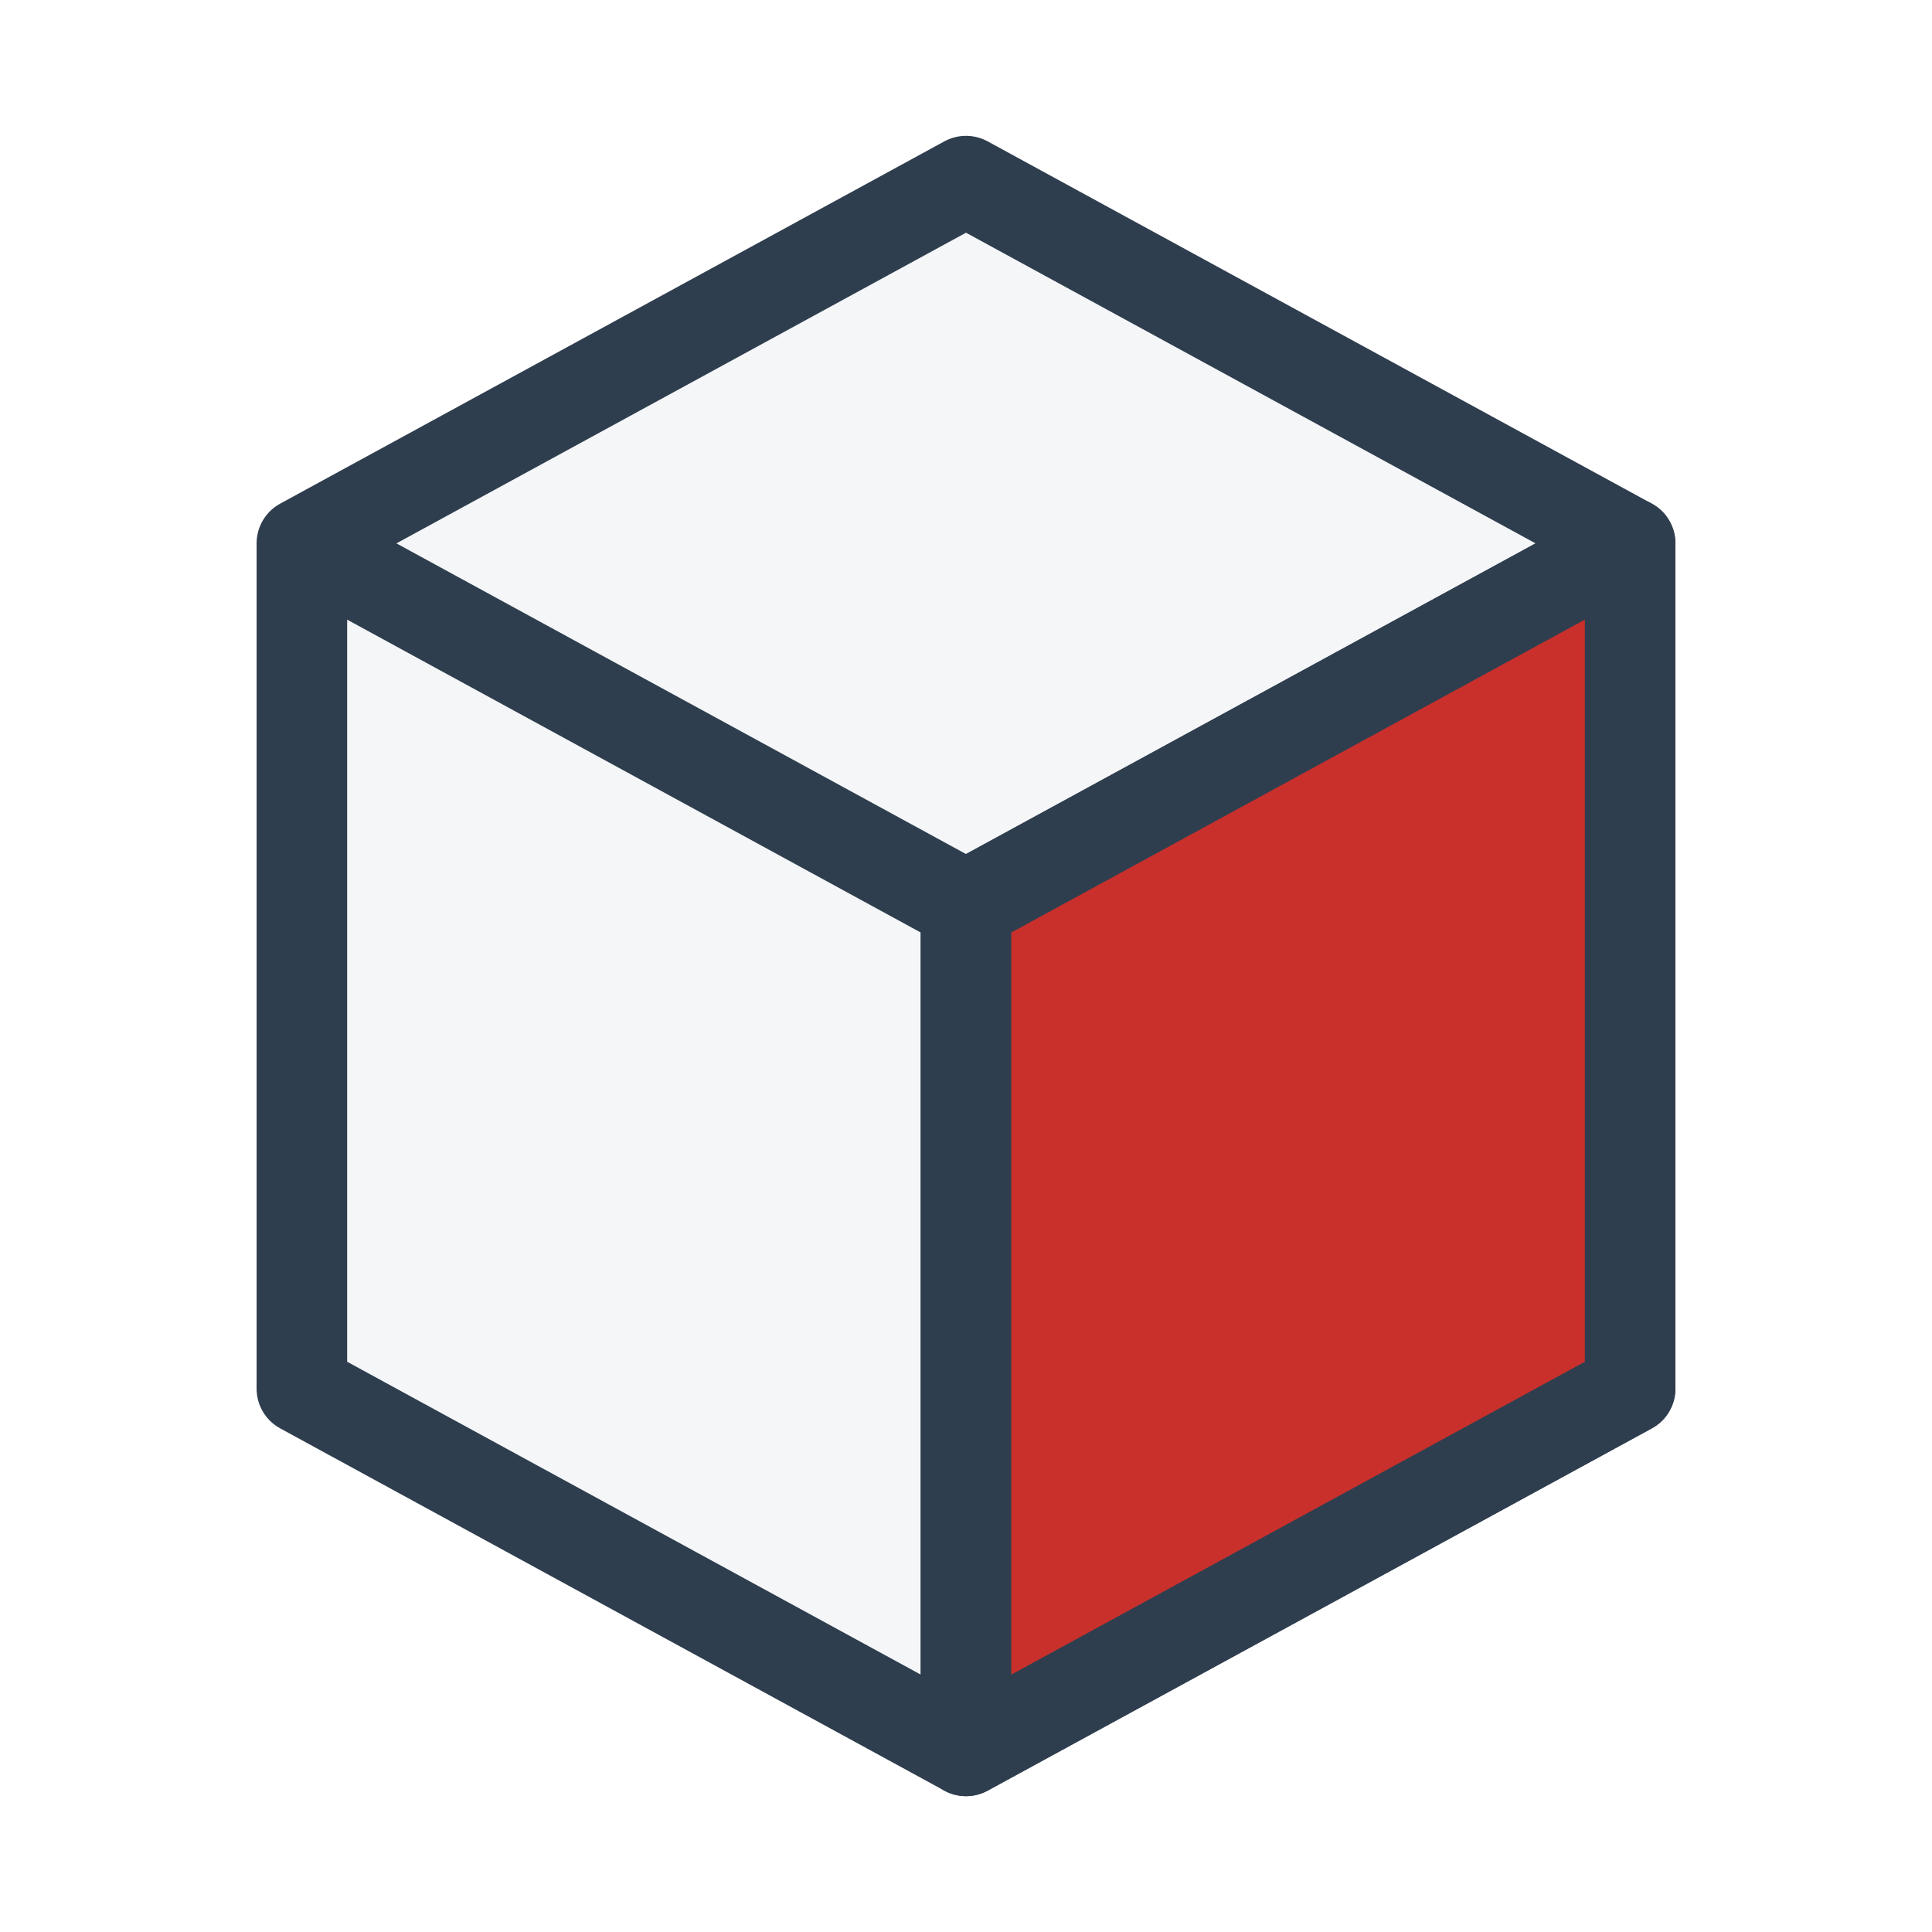
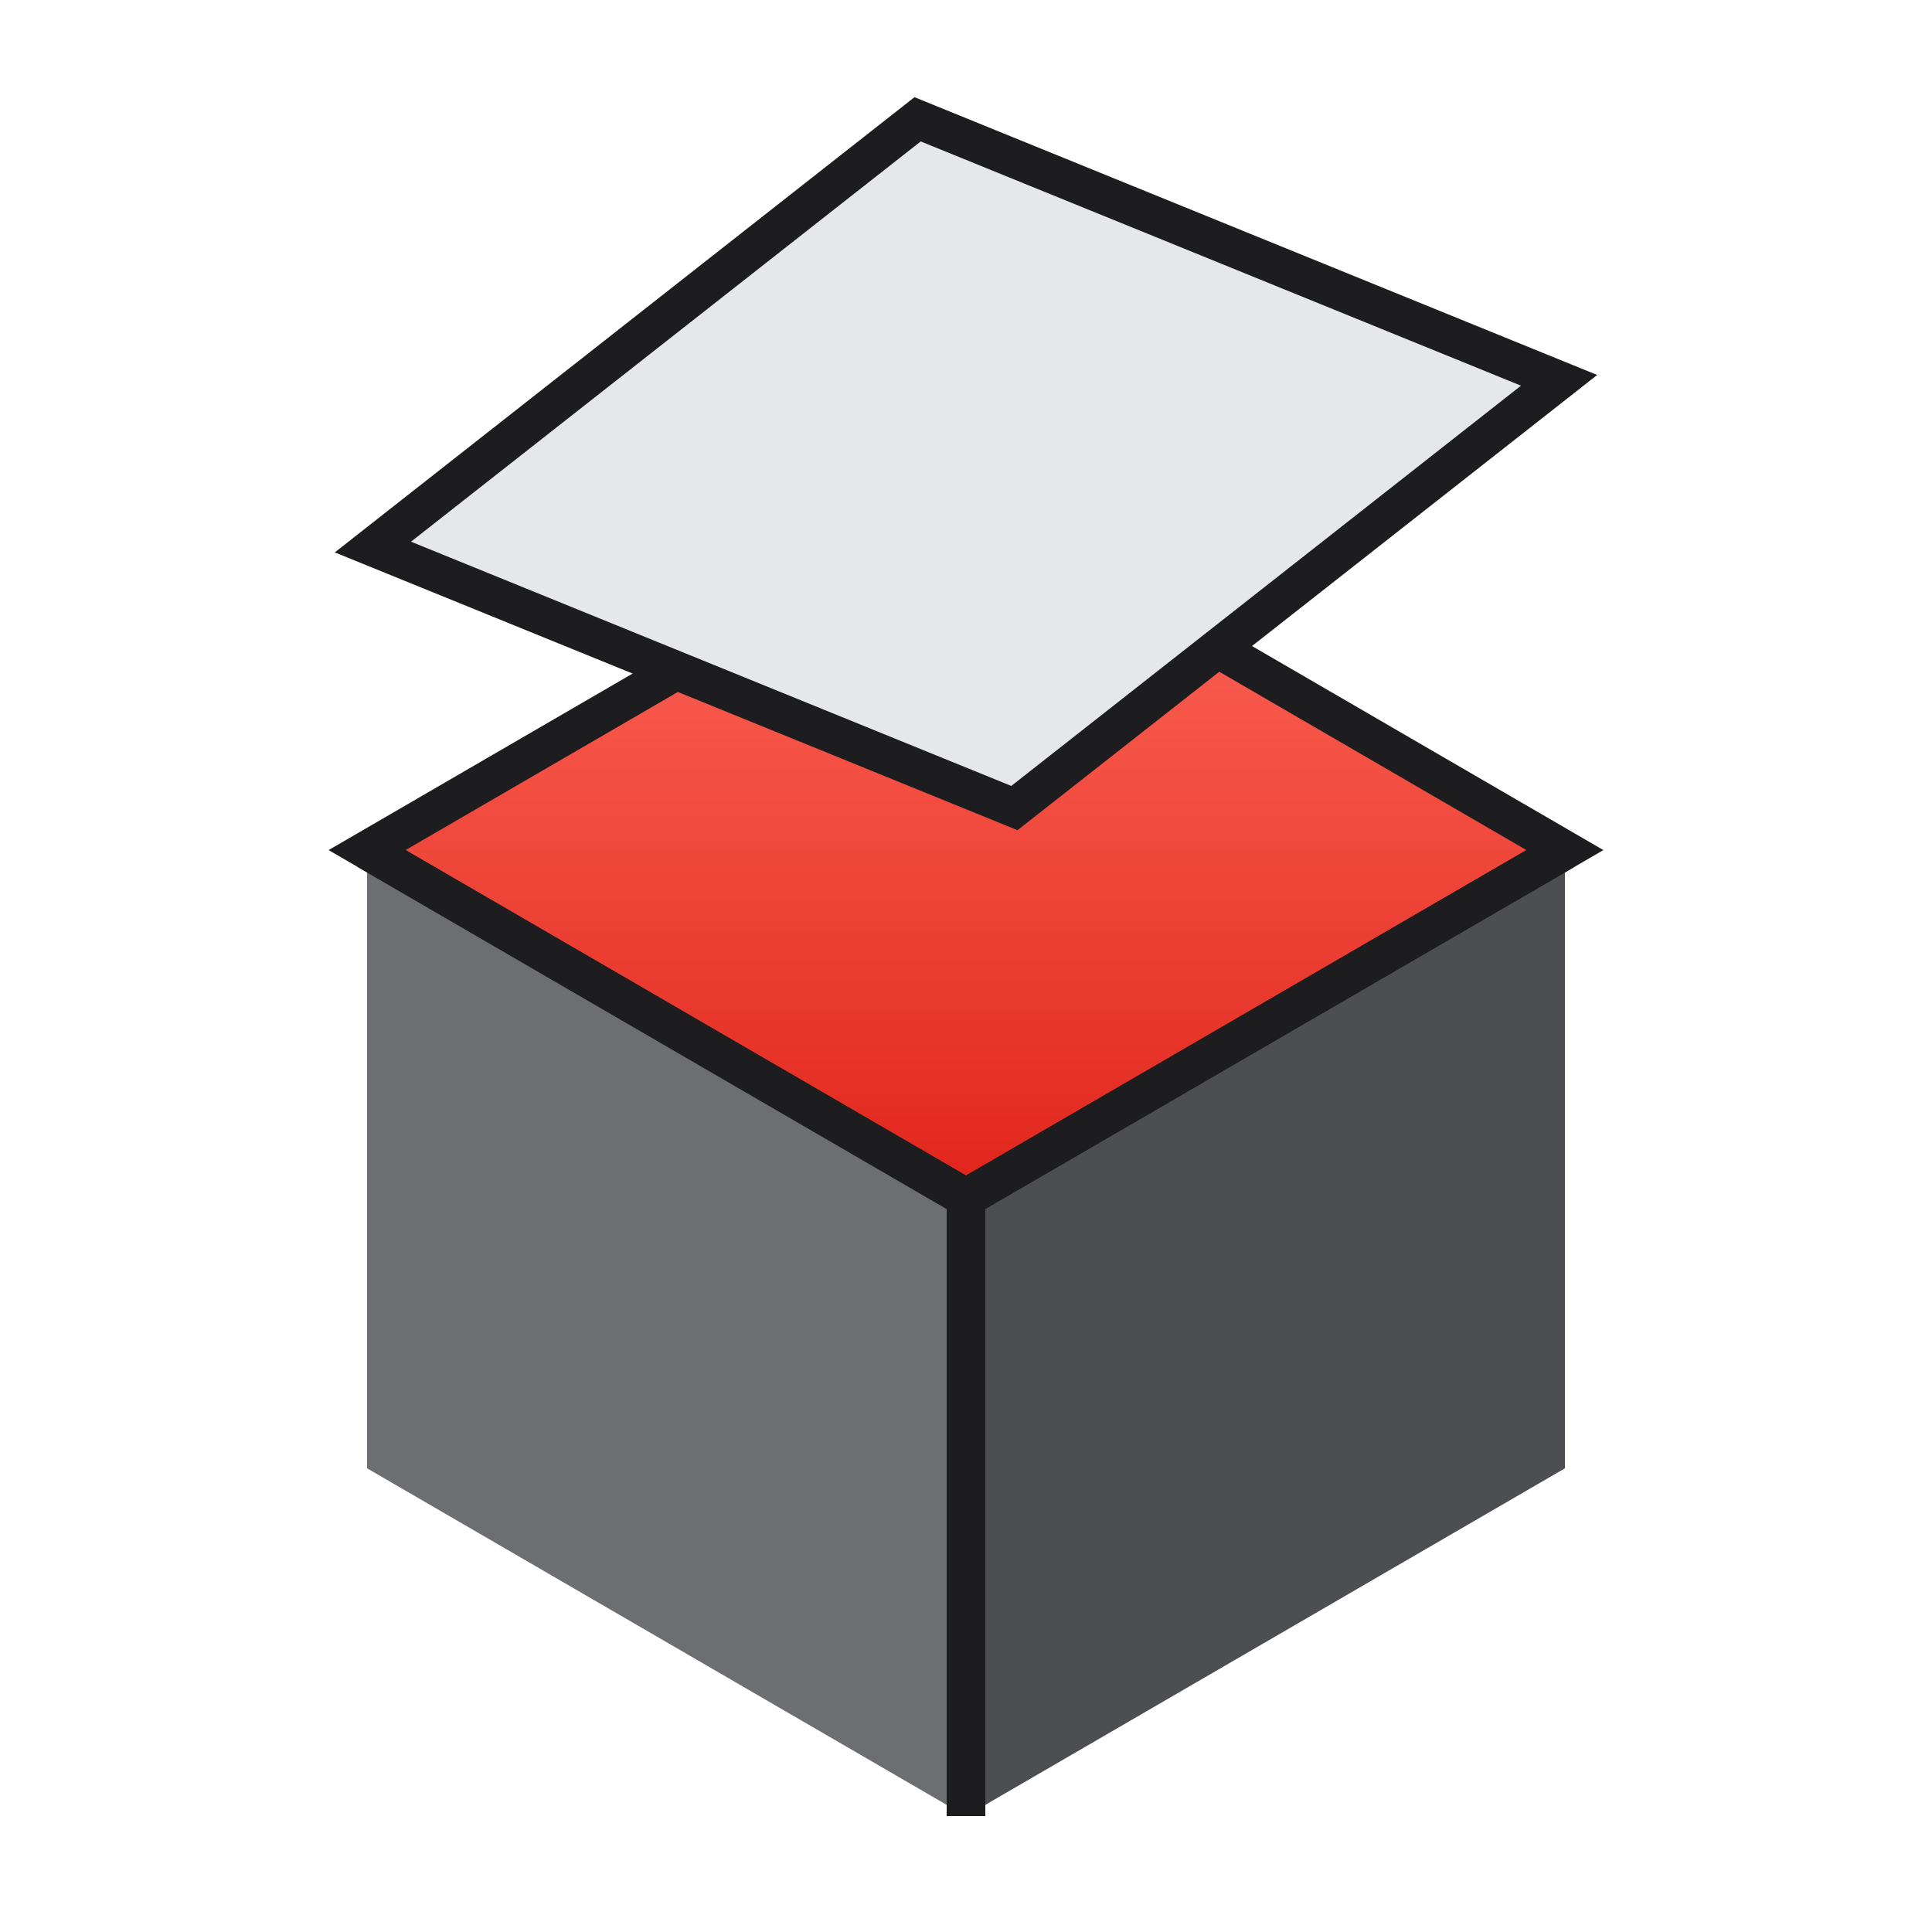
- <svg xmlns="http://www.w3.org/2000/svg" viewBox="0 0 64 64">
-   <path d="M32 6 54 18v28L32 58 10 46V18z" fill="#f4f6f8" stroke="#2f3e4e" stroke-width="3" stroke-linejoin="round" />
-   <path d="M10 18 32 30l22-12M32 30v28" fill="none" stroke="#2f3e4e" stroke-width="3" stroke-linejoin="round" />
-   <path d="M32 30 54 18v28L32 58z" fill="#c9302c" />
-   <path d="M32 30 54 18v28L32 58z" fill="none" stroke="#2f3e4e" stroke-width="3" stroke-linejoin="round" />
+ <svg xmlns="http://www.w3.org/2000/svg" viewBox="0 0 100 100">
+   <defs>
+     <linearGradient id="glow" x1="0" y1="0" x2="0" y2="1">
+       <stop offset="0" stop-color="#ff6a5c" />
+       <stop offset="1" stop-color="#e1251b" />
+     </linearGradient>
+   </defs>
+   <polygon points="19,44 50,62 50,94 19,76" fill="#6d6e71" />
+   <polygon points="50,62 81,44 81,76 50,94" fill="#4d4e51" />
+   <polygon points="19,44 50,26 81,44 50,62" fill="url(#glow)" stroke="#1d1d1f" stroke-width="2" />
+   <polygon points="19,24 50,6 81,24 50,42" fill="#e6e7e8" stroke="#1d1d1f" stroke-width="2" transform="rotate(-8 50 24)" />
+   <path d="M19,44 L50,62 L81,44 M50,62 L50,94" stroke="#1d1d1f" stroke-width="2" fill="none" />
</svg>
